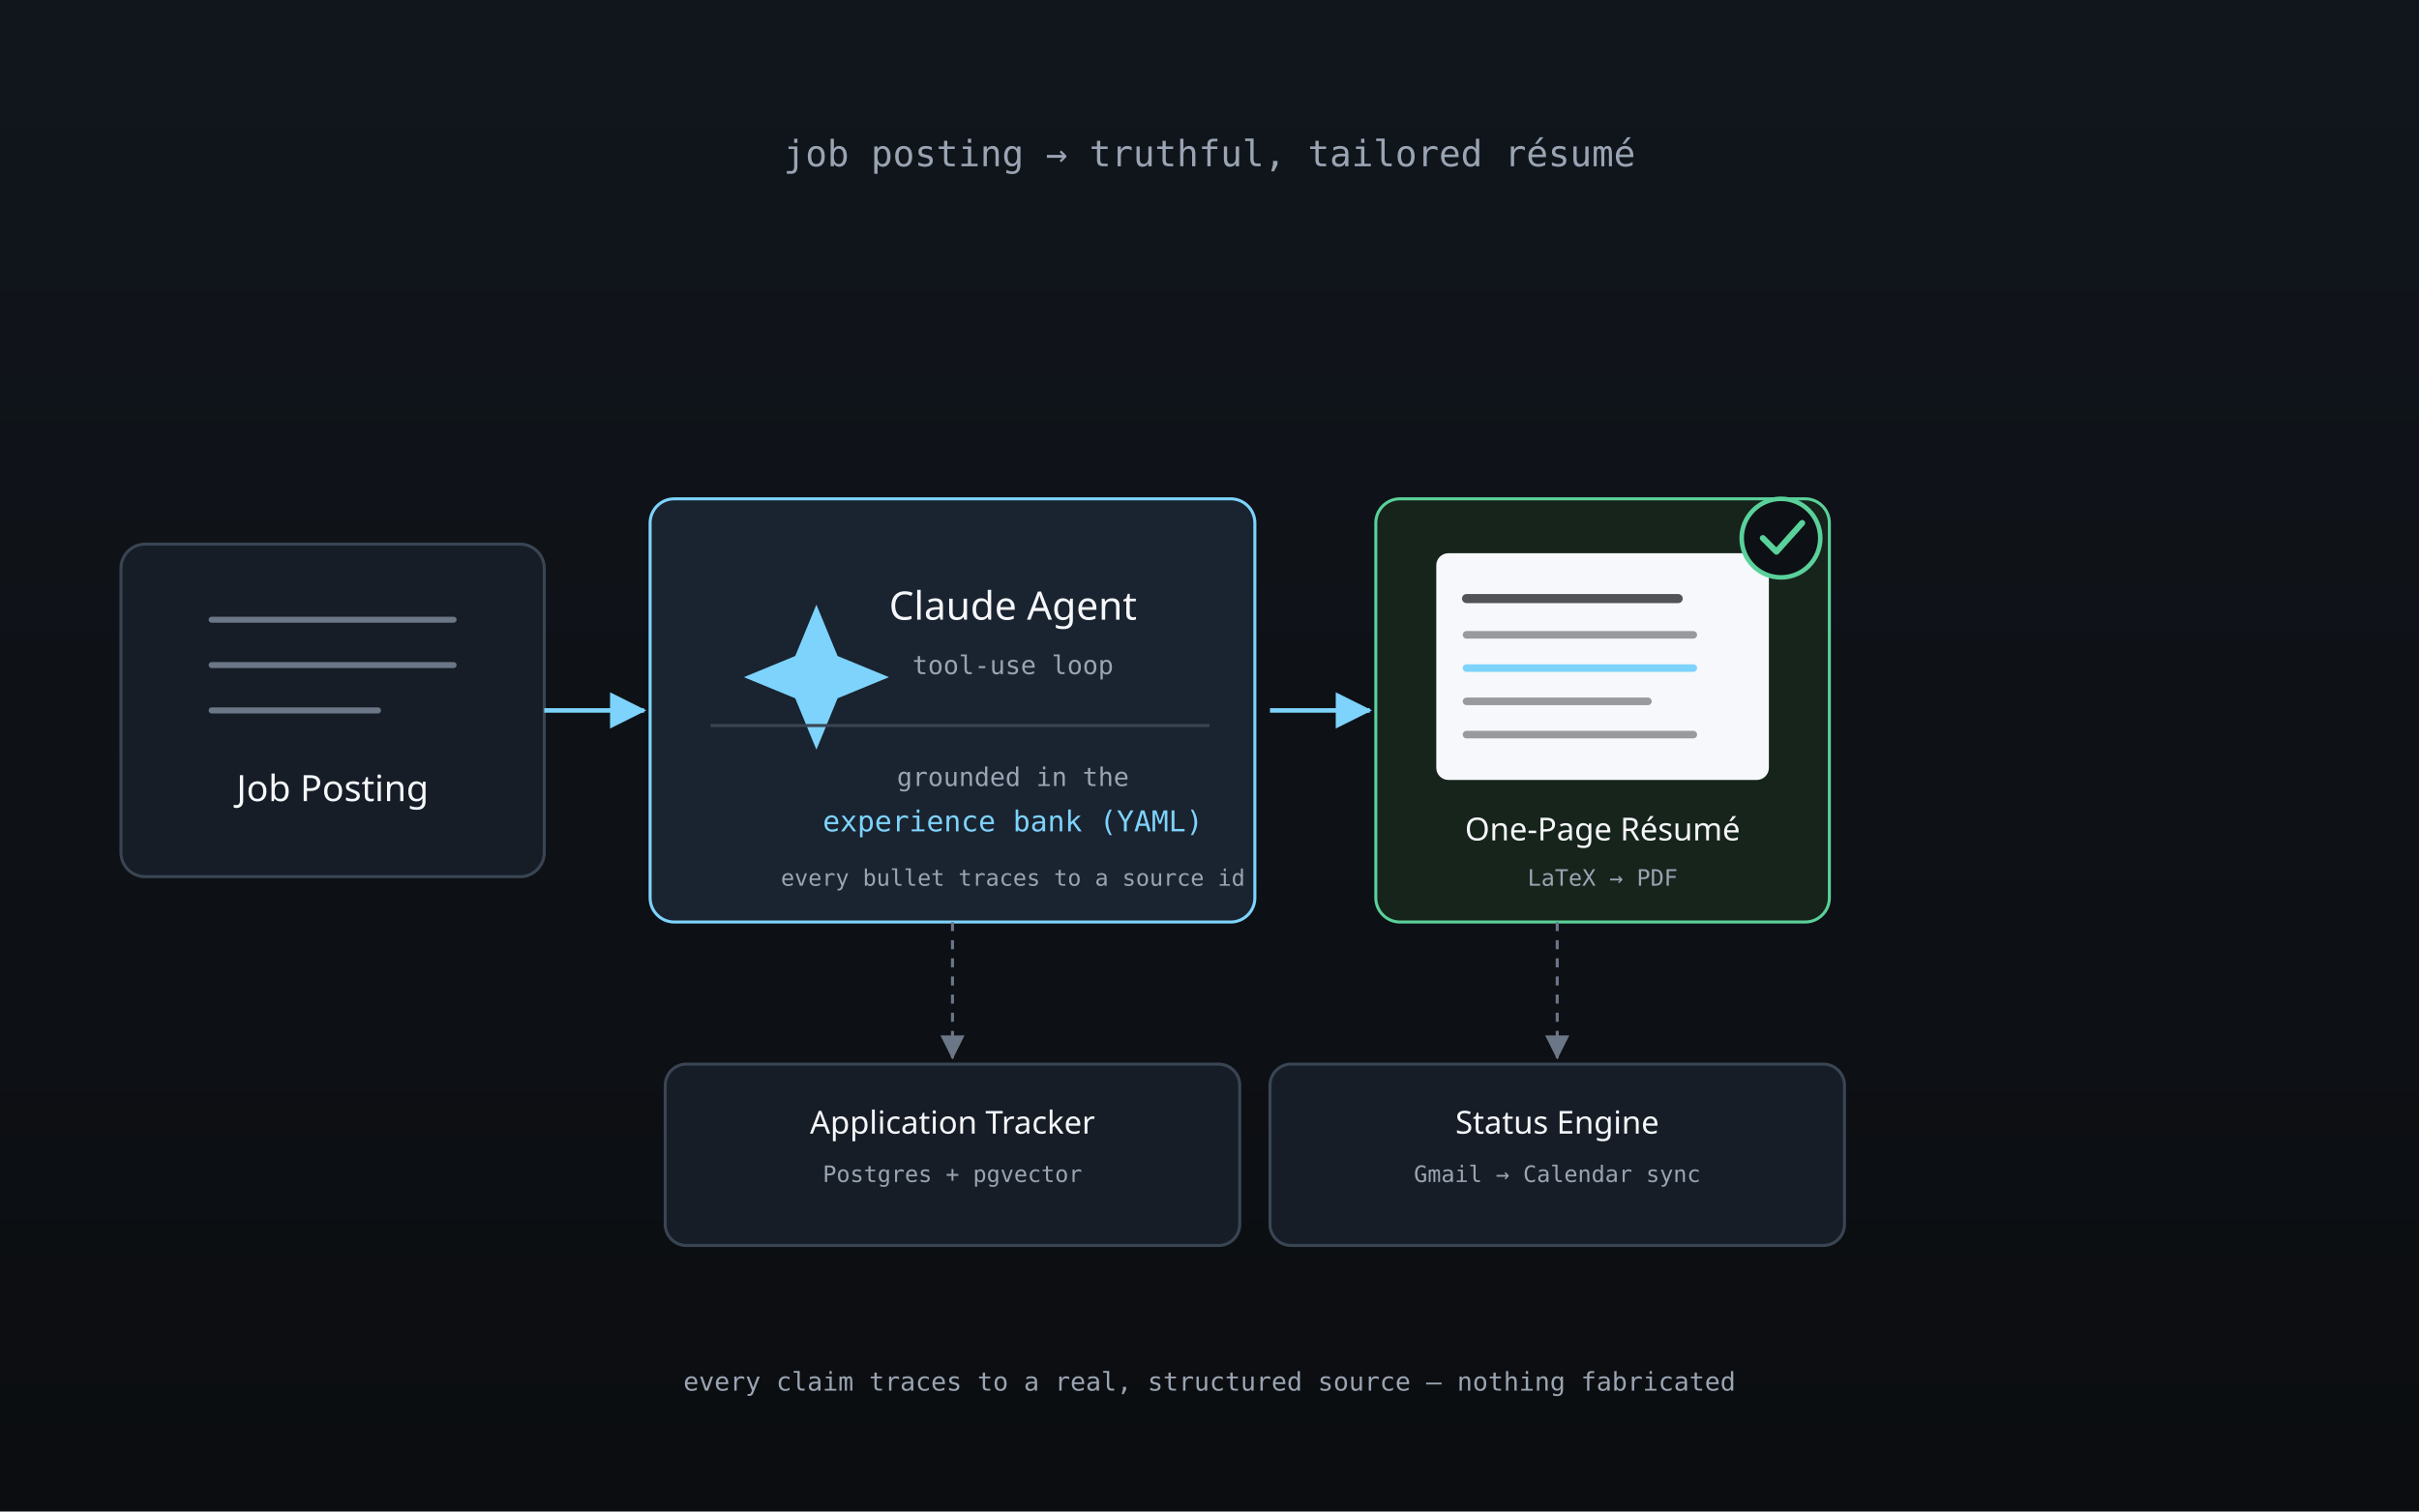
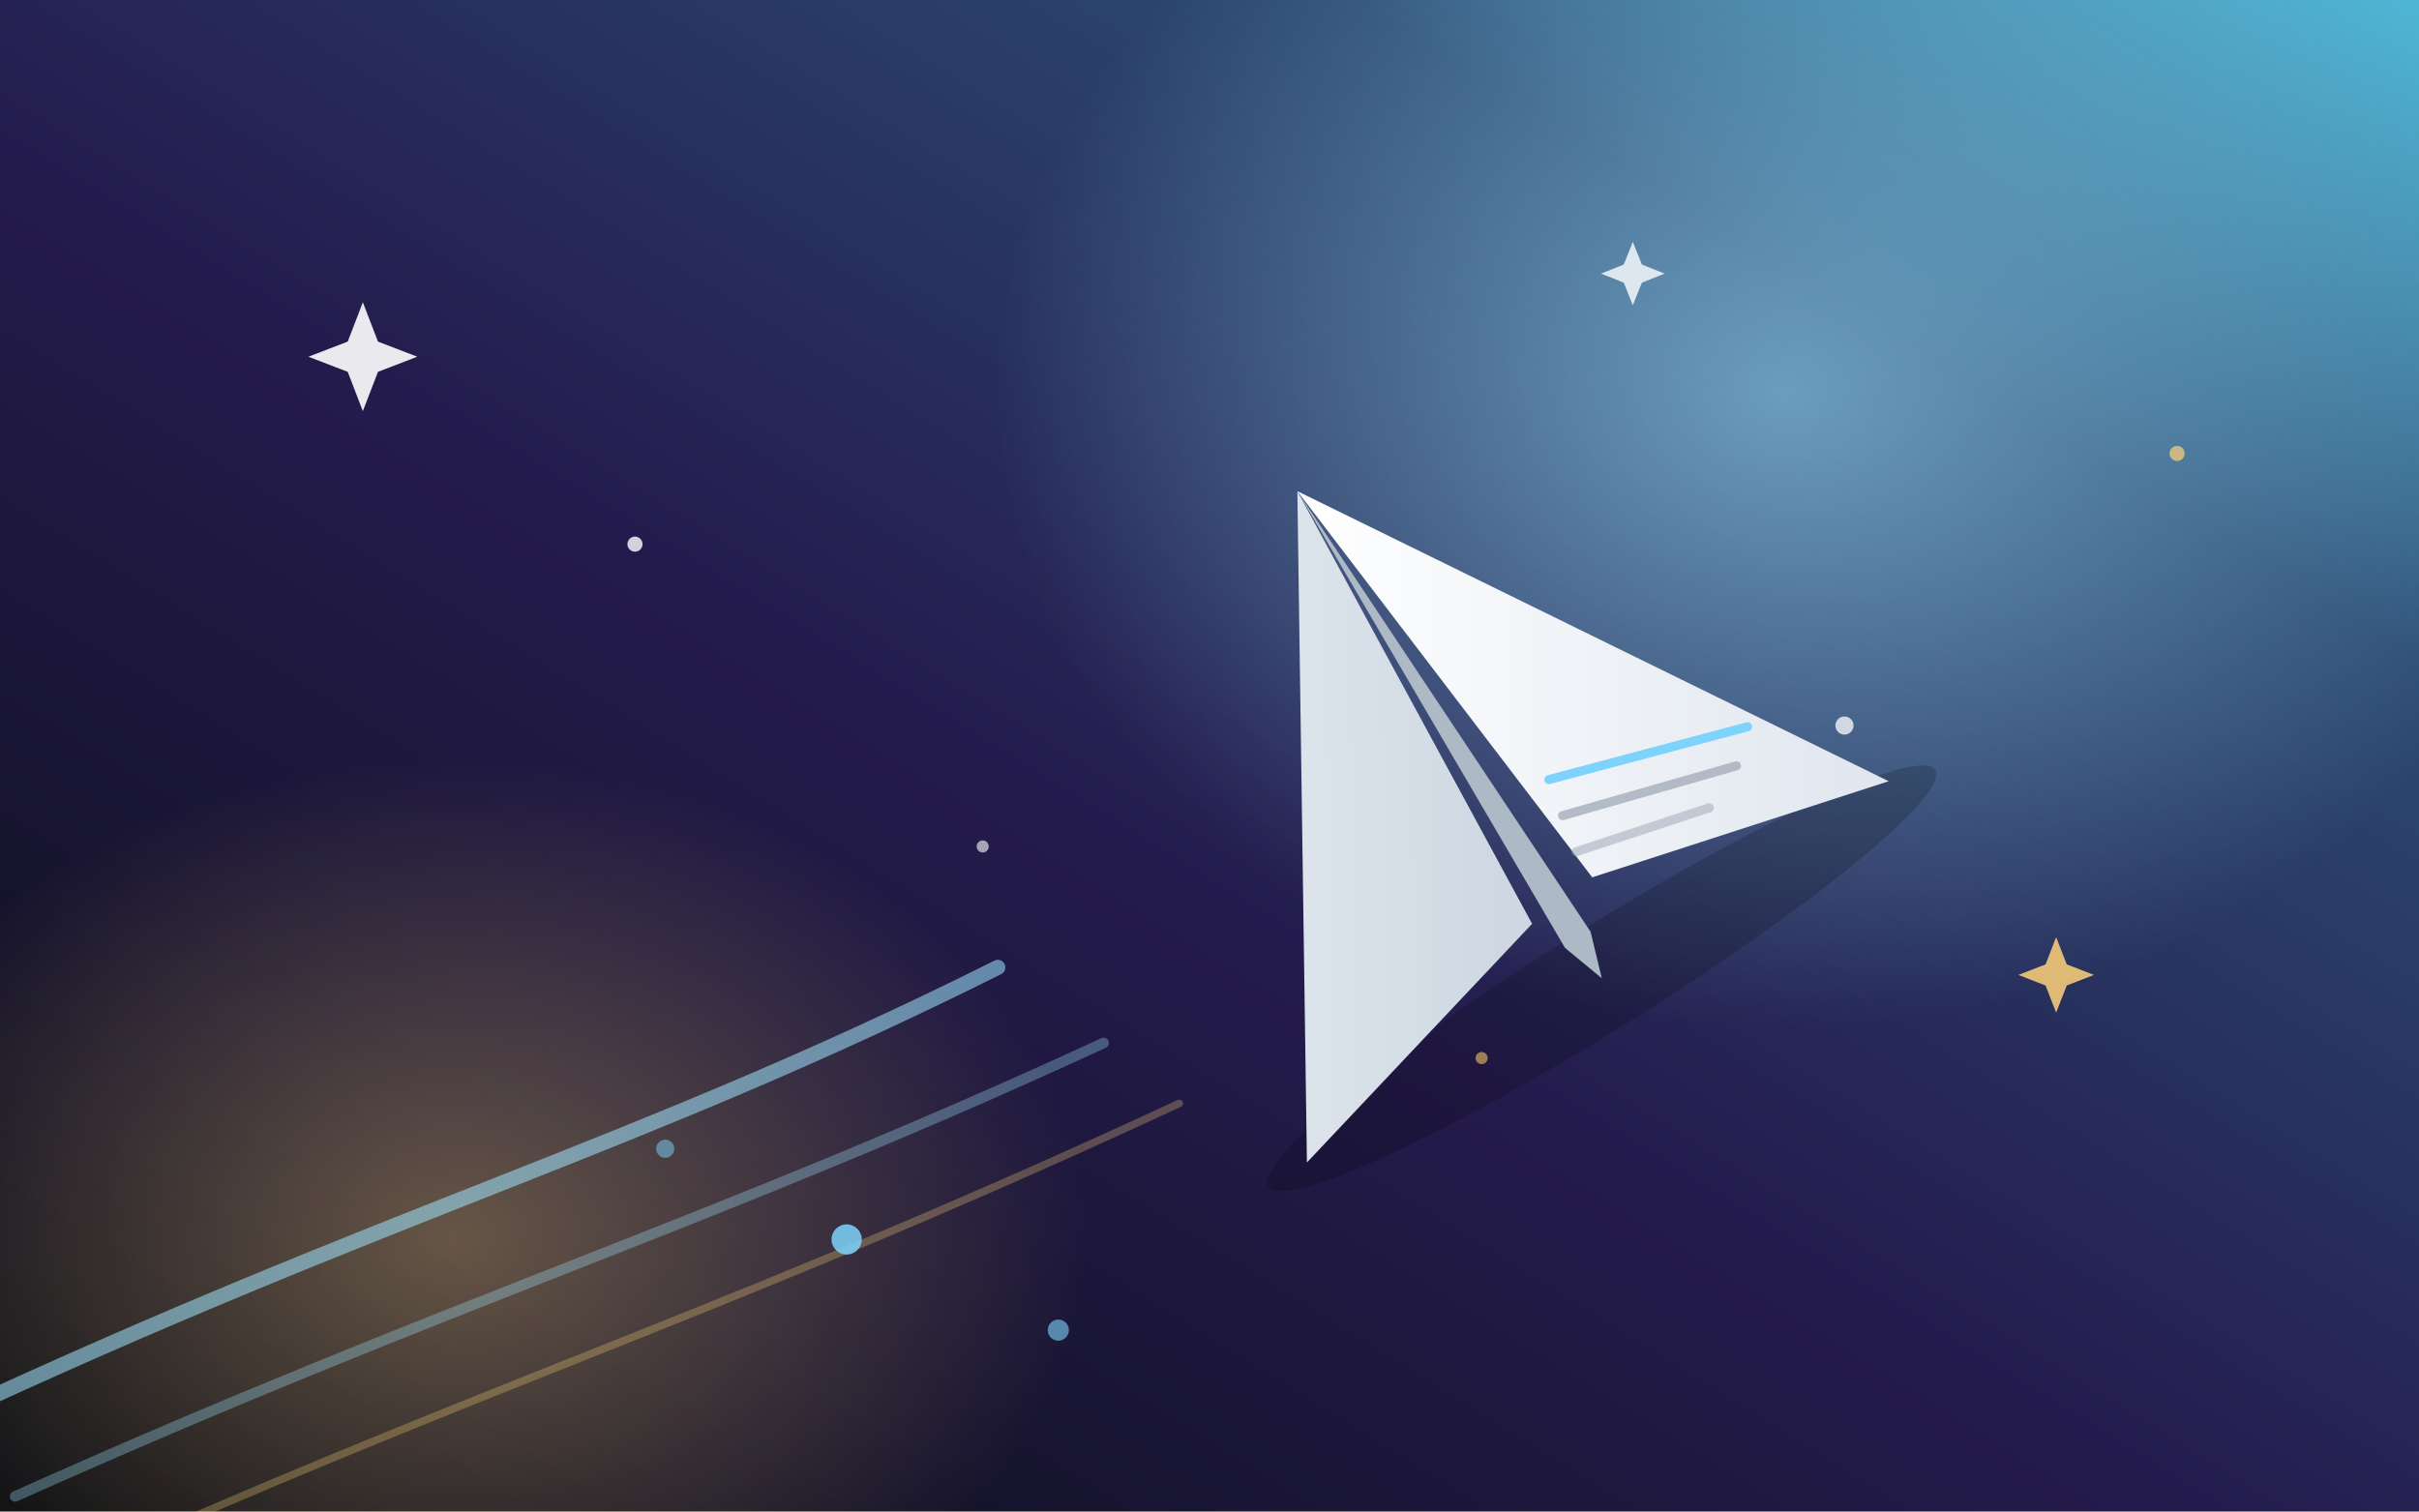
- <svg xmlns="http://www.w3.org/2000/svg" viewBox="0 0 1600 1000" font-family="ui-sans-serif, system-ui, sans-serif">
+ <svg xmlns="http://www.w3.org/2000/svg" viewBox="0 0 1600 1000">
  <defs>
-     <linearGradient id="ia_bg" x1="0" y1="0" x2="0" y2="1">
-       <stop offset="0%" stop-color="#11161d" />
-       <stop offset="100%" stop-color="#0b0d10" />
+     <linearGradient id="ia_bg" x1="0" y1="1" x2="1" y2="0">
+       <stop offset="0%" stop-color="#0a0d12" />
+       <stop offset="45%" stop-color="#241b4d" />
+       <stop offset="78%" stop-color="#2c4a72" />
+       <stop offset="100%" stop-color="#4fb8d6" />
    </linearGradient>
-     <marker id="ia_ah" markerWidth="11" markerHeight="11" refX="7.5" refY="4" orient="auto">
-       <path d="M0,0 L8,4 L0,8 Z" fill="#7dd3fc" />
-     </marker>
-     <marker id="ia_ahm" markerWidth="11" markerHeight="11" refX="7.5" refY="4" orient="auto">
-       <path d="M0,0 L8,4 L0,8 Z" fill="#6b7686" />
-     </marker>
+     <radialGradient id="ia_glow" cx="50%" cy="50%" r="50%">
+       <stop offset="0%" stop-color="#9fe6ff" stop-opacity="0.55" />
+       <stop offset="100%" stop-color="#9fe6ff" stop-opacity="0" />
+     </radialGradient>
+     <radialGradient id="ia_glow2" cx="50%" cy="50%" r="50%">
+       <stop offset="0%" stop-color="#ffd27a" stop-opacity="0.35" />
+       <stop offset="100%" stop-color="#ffd27a" stop-opacity="0" />
+     </radialGradient>
+     <linearGradient id="ia_wingL" x1="0" y1="0" x2="1" y2="1">
+       <stop offset="0%" stop-color="#eef3f8" />
+       <stop offset="100%" stop-color="#c9d3de" />
+     </linearGradient>
+     <linearGradient id="ia_wingR" x1="0" y1="0" x2="1" y2="1">
+       <stop offset="0%" stop-color="#ffffff" />
+       <stop offset="100%" stop-color="#dfe6ee" />
+     </linearGradient>
  </defs>
  <rect width="1600" height="1000" fill="url(#ia_bg)" />
-   <text x="800" y="110" text-anchor="middle" font-size="24" fill="#9aa4b2" font-family="ui-monospace, Menlo, monospace">job posting → truthful, tailored résumé</text>
-   <rect x="80" y="360" width="280" height="220" rx="16" fill="#161d26" stroke="#3a4554" stroke-width="2" />
-   <path d="M140 410 h160 M140 440 h160 M140 470 h110" stroke="#6b7686" stroke-width="4" stroke-linecap="round" />
-   <text x="220" y="530" text-anchor="middle" font-size="24" fill="#f5f7fa">Job Posting</text>
-   <line x1="360" y1="470" x2="426" y2="470" stroke="#7dd3fc" stroke-width="3" marker-end="url(#ia_ah)" />
-   <rect x="430" y="330" width="400" height="280" rx="16" fill="#1a2330" stroke="#7dd3fc" stroke-width="2" />
-   <path d="M540 400 l14 34 34 14 -34 14 -14 34 -14 -34 -34 -14 34 -14 Z" fill="#7dd3fc" />
-   <text x="670" y="410" text-anchor="middle" font-size="26" fill="#f5f7fa">Claude Agent</text>
-   <text x="670" y="446" text-anchor="middle" font-size="17" fill="#9aa4b2" font-family="ui-monospace, Menlo, monospace">tool-use loop</text>
-   <line x1="470" y1="480" x2="800" y2="480" stroke="#3a4554" stroke-width="2" />
-   <text x="670" y="520" text-anchor="middle" font-size="17" fill="#9aa4b2" font-family="ui-monospace, Menlo, monospace">grounded in the</text>
-   <text x="670" y="550" text-anchor="middle" font-size="19" fill="#7dd3fc" font-family="ui-monospace, Menlo, monospace">experience bank (YAML)</text>
-   <text x="670" y="586" text-anchor="middle" font-size="15" fill="#9aa4b2" font-family="ui-monospace, Menlo, monospace">every bullet traces to a source id</text>
-   <line x1="840" y1="470" x2="906" y2="470" stroke="#7dd3fc" stroke-width="3" marker-end="url(#ia_ah)" />
-   <rect x="910" y="330" width="300" height="280" rx="16" fill="#16241c" stroke="#5ad19a" stroke-width="2" />
-   <rect x="950" y="366" width="220" height="150" rx="8" fill="#f6f8fb" />
-   <path d="M970 396 h140 M970 418 h180" stroke="#0b0d10" stroke-opacity="0.5" stroke-width="0" />
-   <path d="M970 396 h140" stroke="#0b0d10" stroke-width="6" stroke-linecap="round" opacity="0.7" />
-   <path d="M970 420 h150" stroke="#0b0d10" stroke-width="5" stroke-linecap="round" opacity="0.4" />
-   <path d="M970 442 h150" stroke="#7dd3fc" stroke-width="5" stroke-linecap="round" />
-   <path d="M970 464 h120" stroke="#0b0d10" stroke-width="5" stroke-linecap="round" opacity="0.4" />
-   <path d="M970 486 h150" stroke="#0b0d10" stroke-width="5" stroke-linecap="round" opacity="0.4" />
-   <text x="1060" y="556" text-anchor="middle" font-size="21" fill="#f5f7fa">One-Page Résumé</text>
-   <text x="1060" y="586" text-anchor="middle" font-size="15" fill="#9aa4b2" font-family="ui-monospace, Menlo, monospace">LaTeX → PDF</text>
-   <circle cx="1178" cy="356" r="26" fill="#0d1014" stroke="#5ad19a" stroke-width="3" />
-   <path d="M1166 356 l9 9 17 -19" fill="none" stroke="#5ad19a" stroke-width="4" stroke-linecap="round" stroke-linejoin="round" />
-   <line x1="630" y1="610" x2="630" y2="700" stroke="#6b7686" stroke-width="2" stroke-dasharray="6 6" marker-end="url(#ia_ahm)" />
-   <rect x="440" y="704" width="380" height="120" rx="14" fill="#161d26" stroke="#3a4554" stroke-width="2" />
-   <text x="630" y="750" text-anchor="middle" font-size="21" fill="#f5f7fa">Application Tracker</text>
-   <text x="630" y="782" text-anchor="middle" font-size="15" fill="#9aa4b2" font-family="ui-monospace, Menlo, monospace">Postgres + pgvector</text>
-   <line x1="1030" y1="610" x2="1030" y2="700" stroke="#6b7686" stroke-width="2" stroke-dasharray="6 6" marker-end="url(#ia_ahm)" />
-   <rect x="840" y="704" width="380" height="120" rx="14" fill="#161d26" stroke="#3a4554" stroke-width="2" />
-   <text x="1030" y="750" text-anchor="middle" font-size="21" fill="#f5f7fa">Status Engine</text>
-   <text x="1030" y="782" text-anchor="middle" font-size="15" fill="#9aa4b2" font-family="ui-monospace, Menlo, monospace">Gmail → Calendar sync</text>
-   <text x="800" y="920" text-anchor="middle" font-size="17" fill="#9aa4b2" font-family="ui-monospace, Menlo, monospace">every claim traces to a real, structured source — nothing fabricated</text>
+   <ellipse cx="1180" cy="260" rx="520" ry="420" fill="url(#ia_glow)" />
+   <ellipse cx="300" cy="820" rx="420" ry="320" fill="url(#ia_glow2)" />
+   <g stroke-linecap="round" fill="none">
+     <path d="M -40 940 C 260 800, 420 760, 660 640" stroke="#9fe6ff" stroke-opacity="0.55" stroke-width="10" />
+     <path d="M 10 990 C 300 860, 470 810, 730 690" stroke="#9fe6ff" stroke-opacity="0.32" stroke-width="7" />
+     <path d="M 90 1020 C 340 910, 500 860, 780 730" stroke="#ffd27a" stroke-opacity="0.28" stroke-width="5" />
+   </g>
+   <g fill="#ffffff">
+     <path d="M240 200 l10 26 26 10 -26 10 -10 26 -10 -26 -26 -10 26 -10 Z" opacity="0.9" />
+     <path d="M1360 620 l7 18 18 7 -18 7 -7 18 -7 -18 -18 -7 18 -7 Z" fill="#ffd27a" opacity="0.85" />
+     <path d="M1080 160 l6 15 15 6 -15 6 -6 15 -6 -15 -15 -6 15 -6 Z" opacity="0.8" />
+     <circle cx="420" cy="360" r="5" opacity="0.8" />
+     <circle cx="980" cy="700" r="4" fill="#ffd27a" opacity="0.7" />
+     <circle cx="1220" cy="480" r="6" opacity="0.75" />
+     <circle cx="650" cy="560" r="4" opacity="0.6" />
+     <circle cx="1440" cy="300" r="5" fill="#ffd27a" opacity="0.7" />
+   </g>
+   <g transform="translate(980,520) rotate(-32)">
+     <ellipse cx="0" cy="150" rx="260" ry="34" fill="#000000" opacity="0.18" />
+     <path d="M0 -230 L 230 140 L 30 90 Z" fill="url(#ia_wingR)" />
+     <path d="M0 -230 L -230 150 L -20 95 Z" fill="url(#ia_wingL)" />
+     <path d="M0 -230 L 10 120 L 0 150 L -10 120 Z" fill="#aeb9c6" />
+     <g stroke="#7dd3fc" stroke-width="6" stroke-linecap="round">
+       <path d="M40 20 L170 60" />
+       <path d="M35 45 L150 78" stroke="#9aa4b2" stroke-opacity="0.7" />
+       <path d="M30 70 L120 92" stroke="#9aa4b2" stroke-opacity="0.5" />
+     </g>
+   </g>
+   <g fill="#7dd3fc">
+     <circle cx="560" cy="820" r="10" opacity="0.85" />
+     <circle cx="700" cy="880" r="7" opacity="0.6" />
+     <circle cx="440" cy="760" r="6" opacity="0.5" />
+   </g>
</svg>
